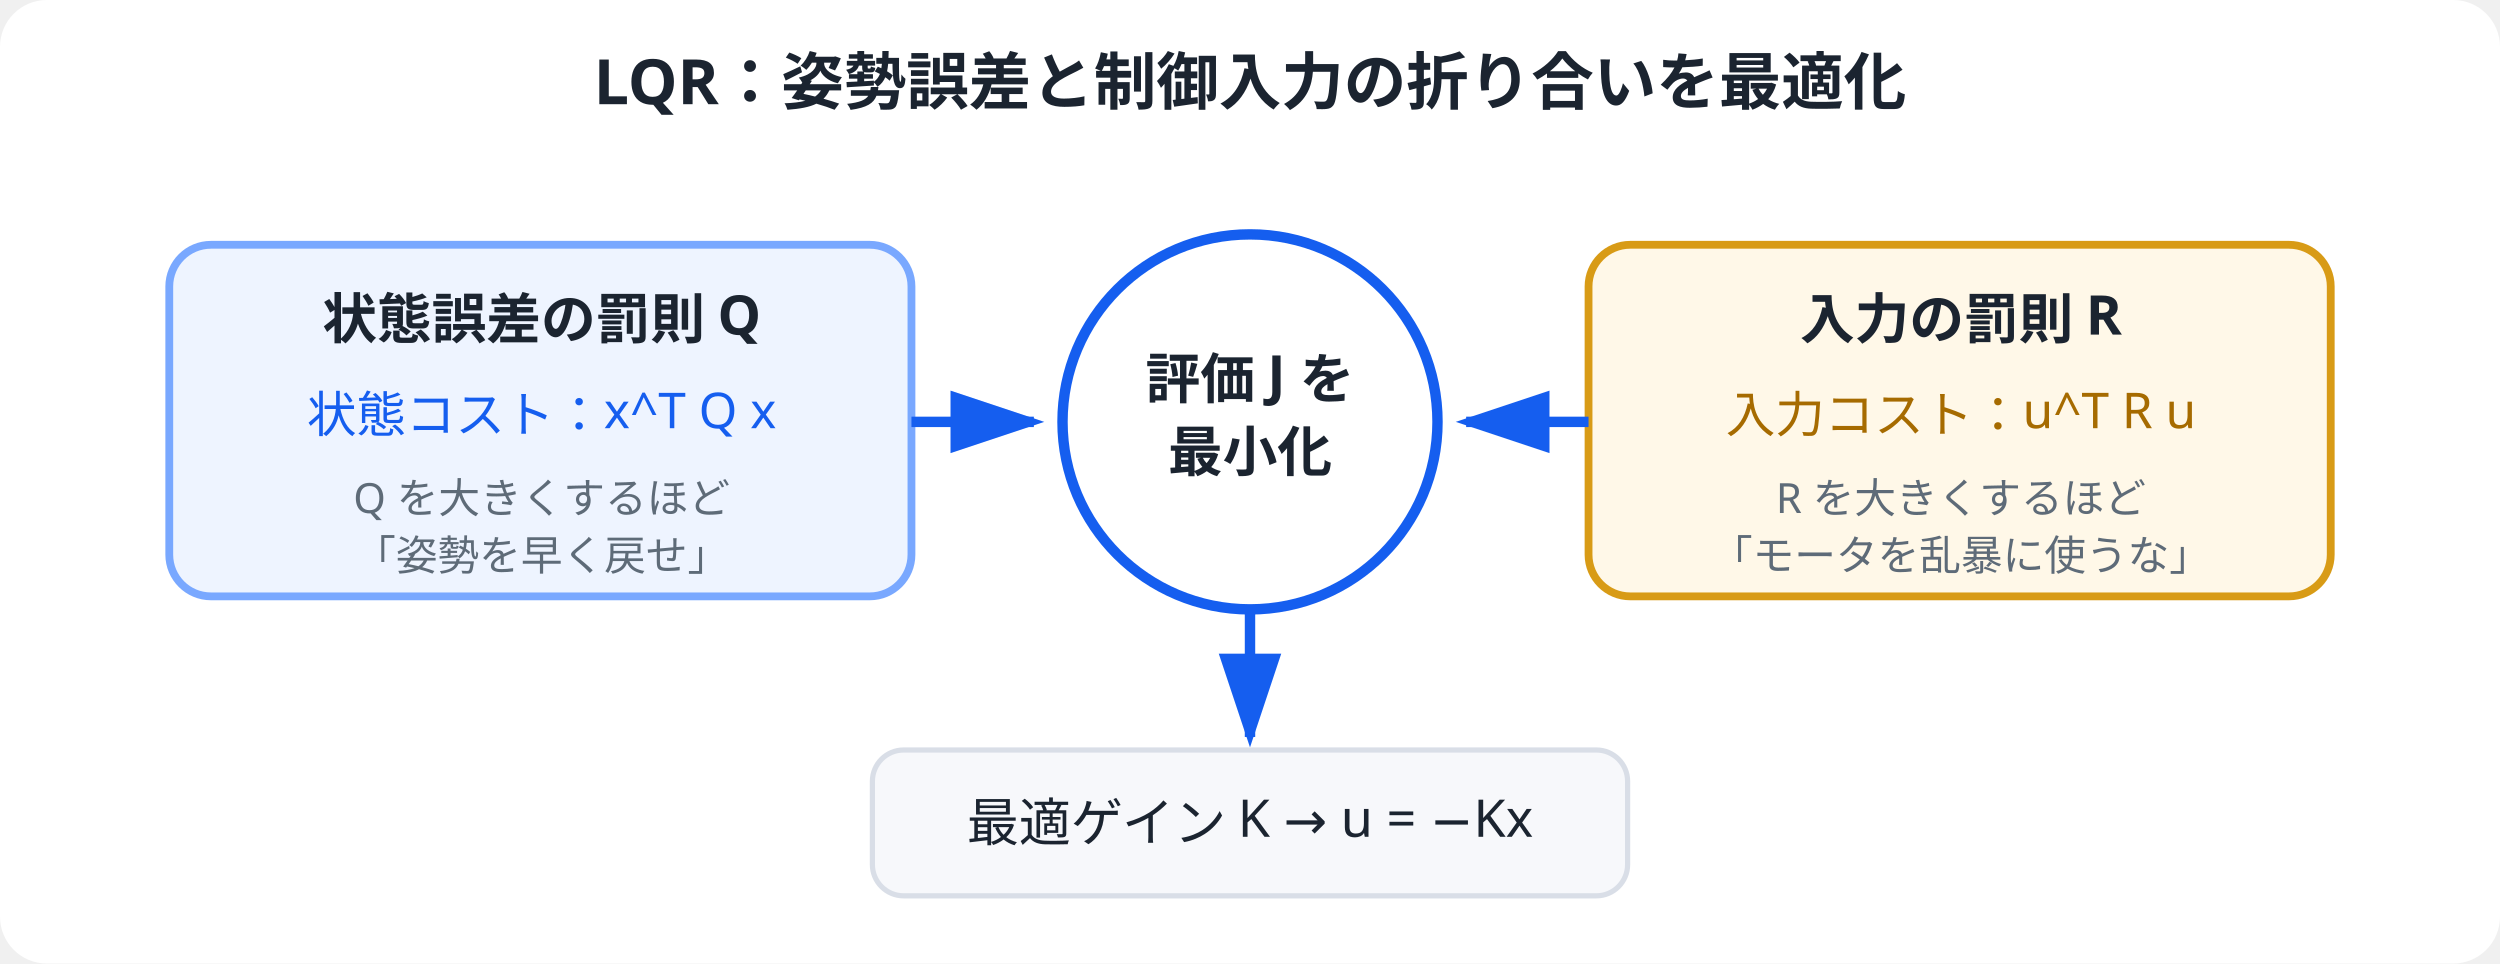
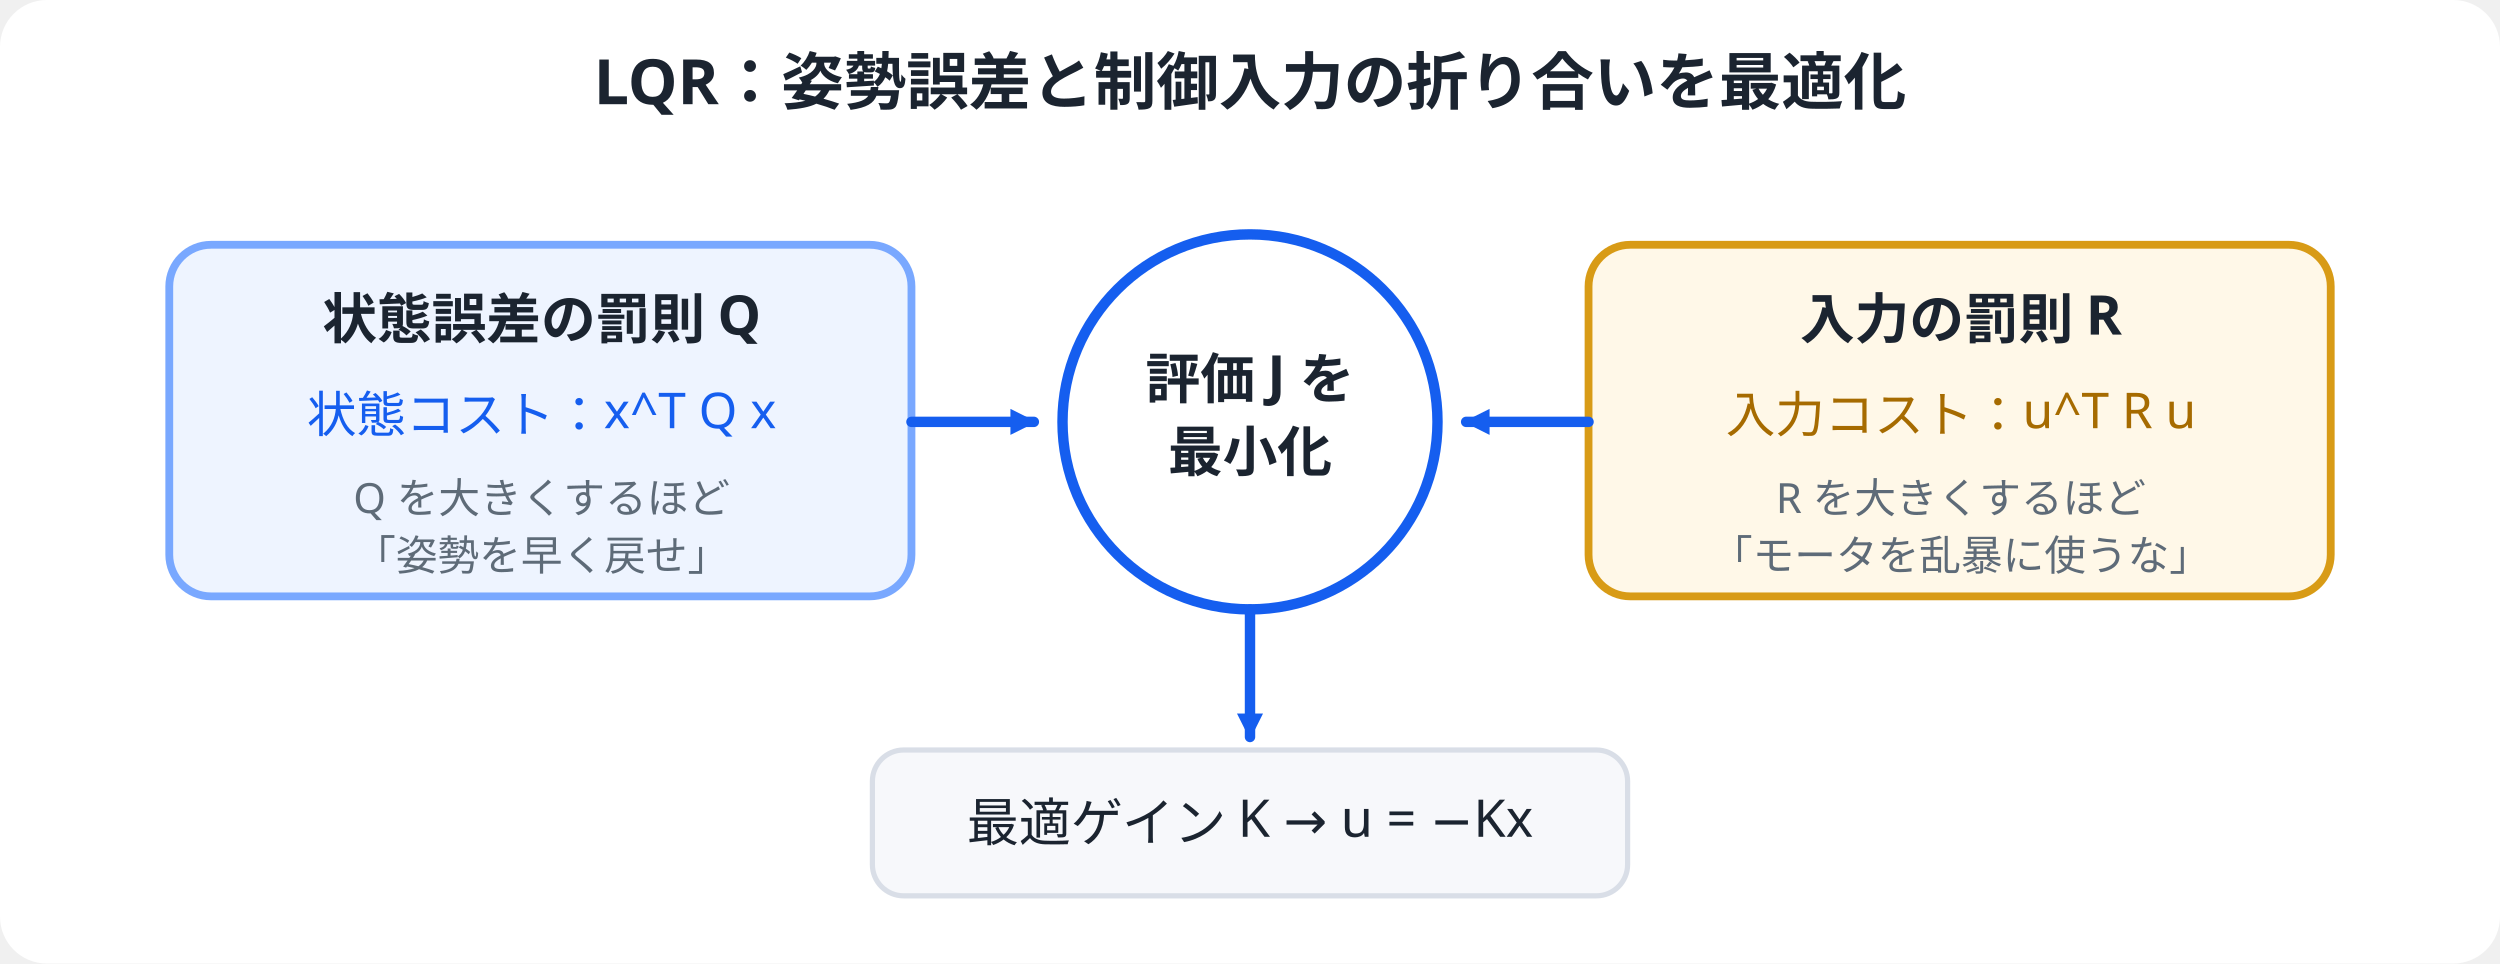
<svg xmlns="http://www.w3.org/2000/svg" width="960" height="370" viewBox="0 0 960 370" role="img" aria-labelledby="title desc">
  <defs>
-     <marker id="a" markerWidth="10" markerHeight="10" refX="8" refY="3" orient="auto">
-       <path d="M0,0 L0,6 L9,3 z" fill="#155eef" />
+     <marker id="a" markerUnits="userSpaceOnUse" markerWidth="12" markerHeight="12" viewBox="0 0 12 12" refX="10" refY="6" orient="auto">
+       <path d="M1 1 L11 6 L1 11 Z" fill="#155eef" />
    </marker>
  </defs>
  <rect width="960" height="370" rx="18" fill="#ffffff" />
  <text x="480" y="40" text-anchor="middle" font-family="system-ui,sans-serif" font-size="24" font-weight="700" fill="#1b2430">LQR：姿勢誤差と制御入力の折り合いを最適化</text>
  <rect x="65" y="94" width="285" height="135" rx="16" fill="#eef4ff" stroke="#79a8ff" stroke-width="3" />
  <text x="208" y="130" text-anchor="middle" font-family="system-ui,sans-serif" font-size="21" font-weight="700" fill="#1b2430">状態誤差の罰則 Q</text>
  <text x="208" y="166" text-anchor="middle" font-family="system-ui,sans-serif" font-size="19" fill="#155eef">状態コスト：x^T Q x</text>
  <text x="208" y="197" text-anchor="middle" font-family="system-ui,sans-serif" font-size="16" fill="#5e6b78">Q を大きくするほど</text>
  <text x="208" y="219" text-anchor="middle" font-family="system-ui,sans-serif" font-size="16" fill="#5e6b78">「姿勢を早く戻せ」</text>
  <rect x="610" y="94" width="285" height="135" rx="16" fill="#fff8e8" stroke="#d89b16" stroke-width="3" />
  <text x="753" y="130" text-anchor="middle" font-family="system-ui,sans-serif" font-size="21" font-weight="700" fill="#1b2430">入力の罰則 R</text>
  <text x="753" y="166" text-anchor="middle" font-family="system-ui,sans-serif" font-size="19" fill="#a66b00">入力コスト：u^T R u</text>
  <text x="753" y="197" text-anchor="middle" font-family="system-ui,sans-serif" font-size="16" fill="#5e6b78">R を大きくするほど</text>
  <text x="753" y="219" text-anchor="middle" font-family="system-ui,sans-serif" font-size="16" fill="#5e6b78">「モータを乱暴に使うな」</text>
  <circle cx="480" cy="162" r="72" fill="#ffffff" stroke="#155eef" stroke-width="4" />
  <text x="480" y="153" text-anchor="middle" font-family="system-ui,sans-serif" font-size="21" font-weight="700" fill="#1b2430">評価 J を</text>
  <text x="480" y="181" text-anchor="middle" font-family="system-ui,sans-serif" font-size="21" font-weight="700" fill="#1b2430">最小化</text>
-   <line x1="350" y1="162" x2="397" y2="162" stroke="#155eef" stroke-width="4" marker-end="url(#a)" />
-   <line x1="610" y1="162" x2="563" y2="162" stroke="#155eef" stroke-width="4" marker-end="url(#a)" />
-   <line x1="480" y1="234" x2="480" y2="283" stroke="#155eef" stroke-width="4" marker-end="url(#a)" />
+   <line x1="350" y1="162" x2="397" y2="162" stroke="#155eef" stroke-width="4" stroke-linecap="round" marker-end="url(#a)" />
+   <line x1="610" y1="162" x2="563" y2="162" stroke="#155eef" stroke-width="4" stroke-linecap="round" marker-end="url(#a)" />
+   <line x1="480" y1="234" x2="480" y2="283" stroke="#155eef" stroke-width="4" stroke-linecap="round" marker-end="url(#a)" />
  <rect x="335" y="288" width="290" height="56" rx="12" fill="#f7f8fb" stroke="#d9dee7" stroke-width="2" />
  <text x="480" y="323" text-anchor="middle" font-family="system-ui,sans-serif" font-size="20" fill="#1b2430">最適ゲイン K → u = −Kx</text>
</svg>
